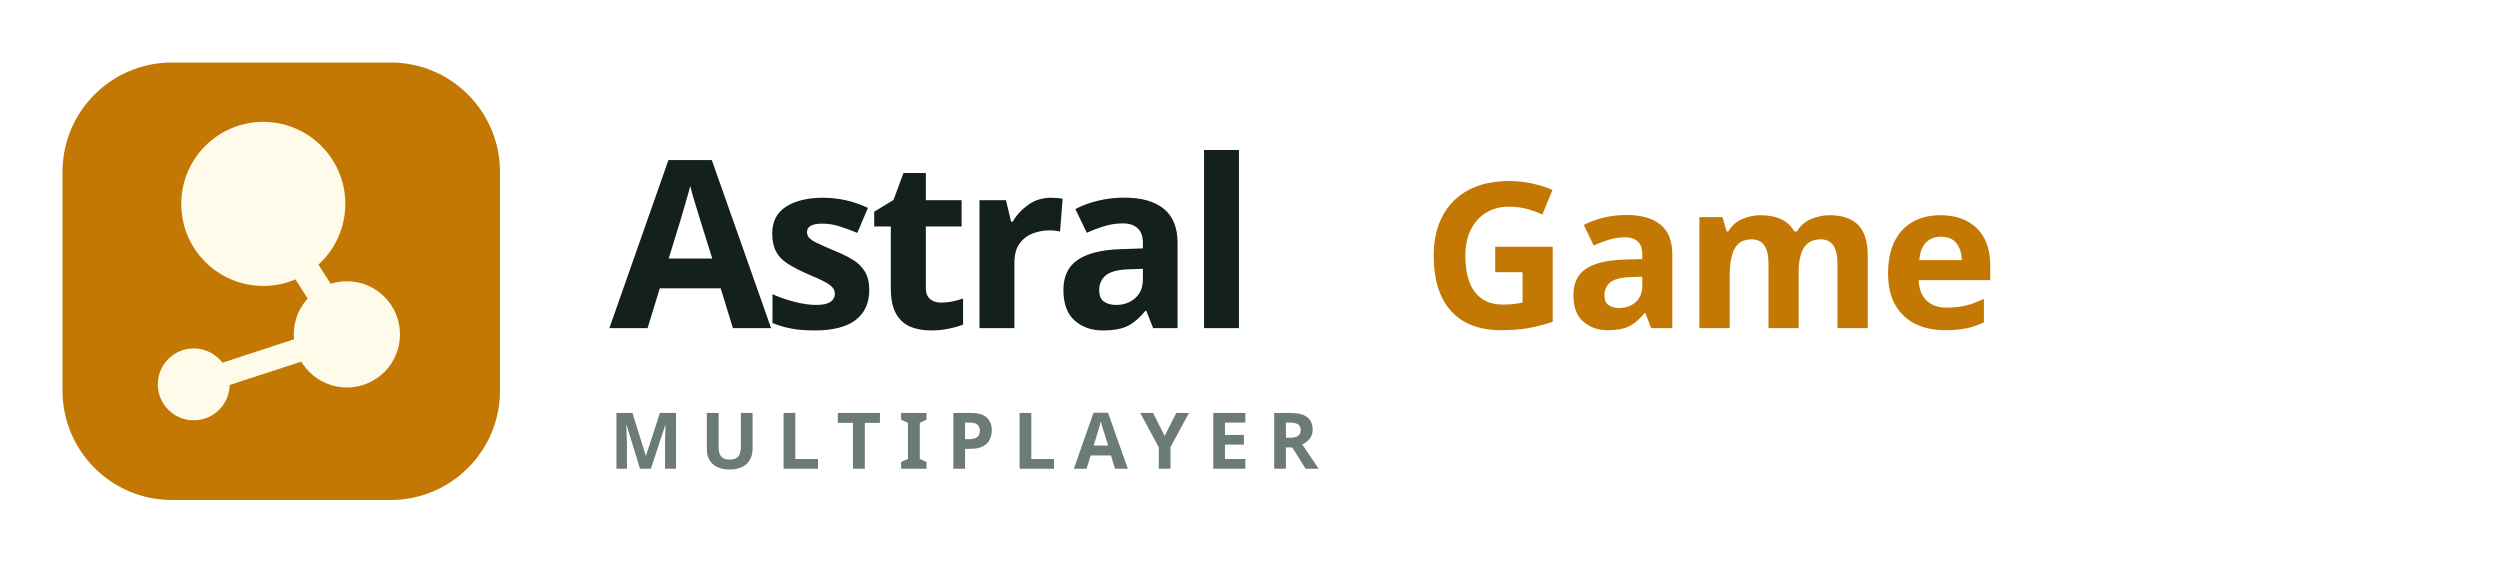
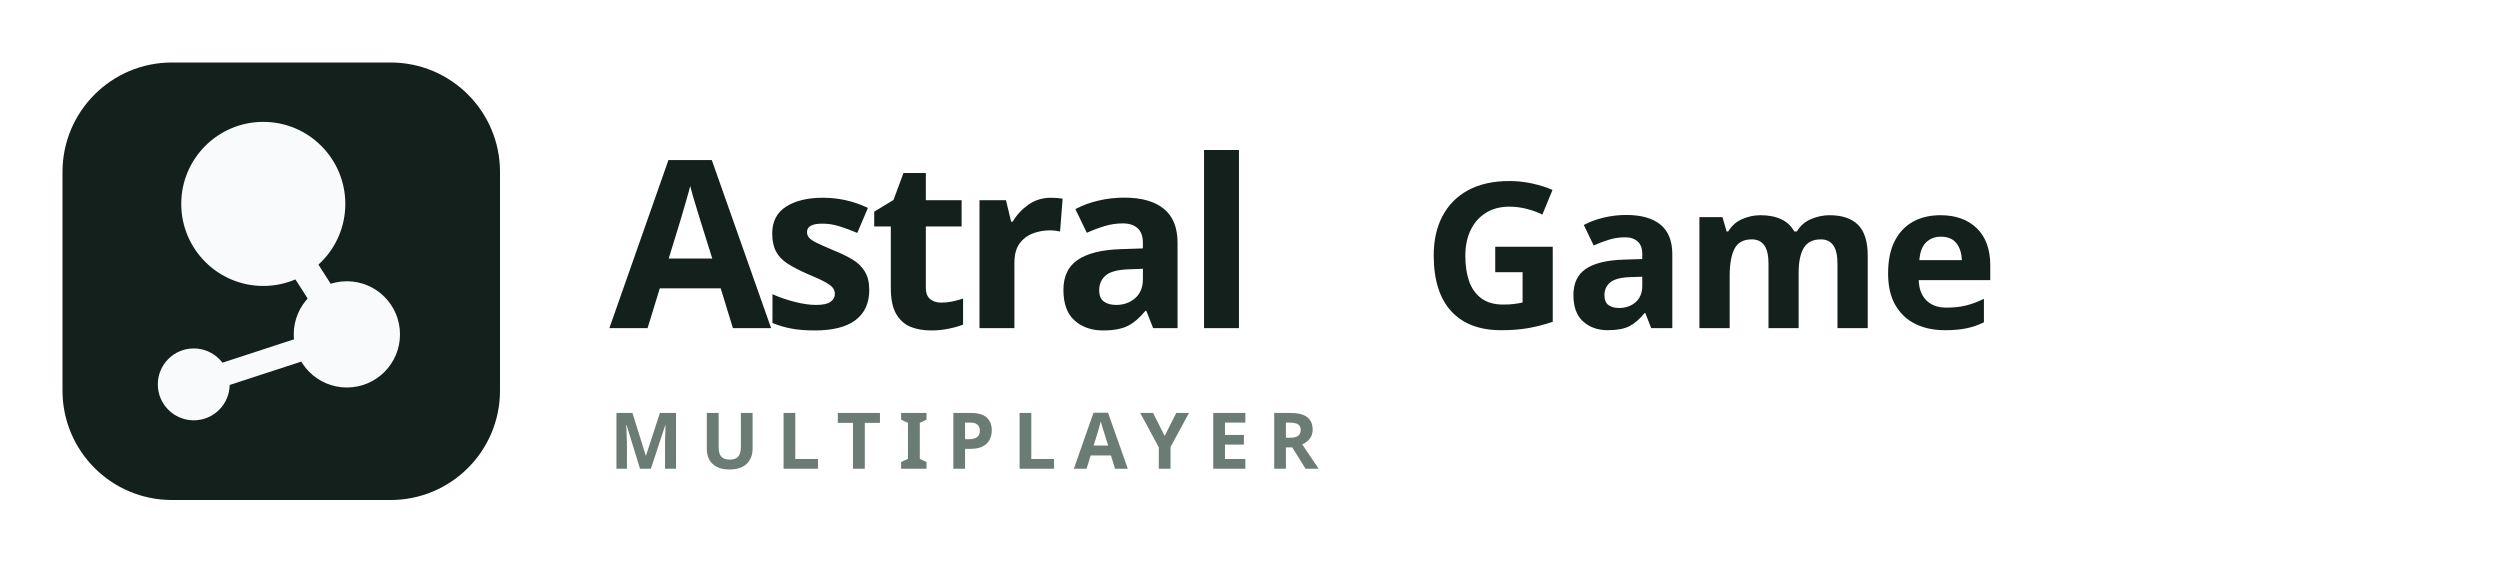
<svg xmlns="http://www.w3.org/2000/svg" viewBox="0 0 320 72" width="320" height="72" fill="none" role="img" aria-label="Astral Game">
  <g transform="translate(8 8)">
-     <rect width="56" height="56" rx="14" fill="#C27803" />
-     <g fill="#FFFBEB" stroke="#FFFBEB" stroke-linecap="round">
+     <rect width="56" height="56" rx="14" fill="#14201C" />
+     <g fill="#F8FAFC" stroke="#F8FAFC" stroke-linecap="round">
      <line x1="25.7" y1="18.1" x2="36.4" y2="34.8" stroke-width="3.5" />
      <line x1="36.4" y1="34.8" x2="16.8" y2="41.2" stroke-width="3" />
      <circle cx="25.7" cy="18.1" r="10.5" stroke="none" />
      <circle cx="36.4" cy="34.8" r="6.8" stroke="none" />
      <circle cx="16.8" cy="41.2" r="4.6" stroke="none" />
    </g>
  </g>
  <text x="78" y="42" fill="#14201C" font-family="Outfit, 'Noto Sans SC', system-ui, sans-serif" font-size="30" font-weight="800" letter-spacing="-0.04em">Astral</text>
-   <text x="182" y="42" fill="#C27803" font-family="Outfit, 'Noto Sans SC', system-ui, sans-serif" font-size="26" font-weight="700" letter-spacing="-0.02em">Game</text>
+   <text x="182" y="42" fill="#14201C" font-family="Outfit, 'Noto Sans SC', system-ui, sans-serif" font-size="26" font-weight="700" letter-spacing="-0.02em">Game</text>
  <text x="78" y="60" fill="#6B7C74" font-family="Outfit, 'Noto Sans SC', system-ui, sans-serif" font-size="10" font-weight="700" letter-spacing="0.22em">MULTIPLAYER</text>
</svg>
